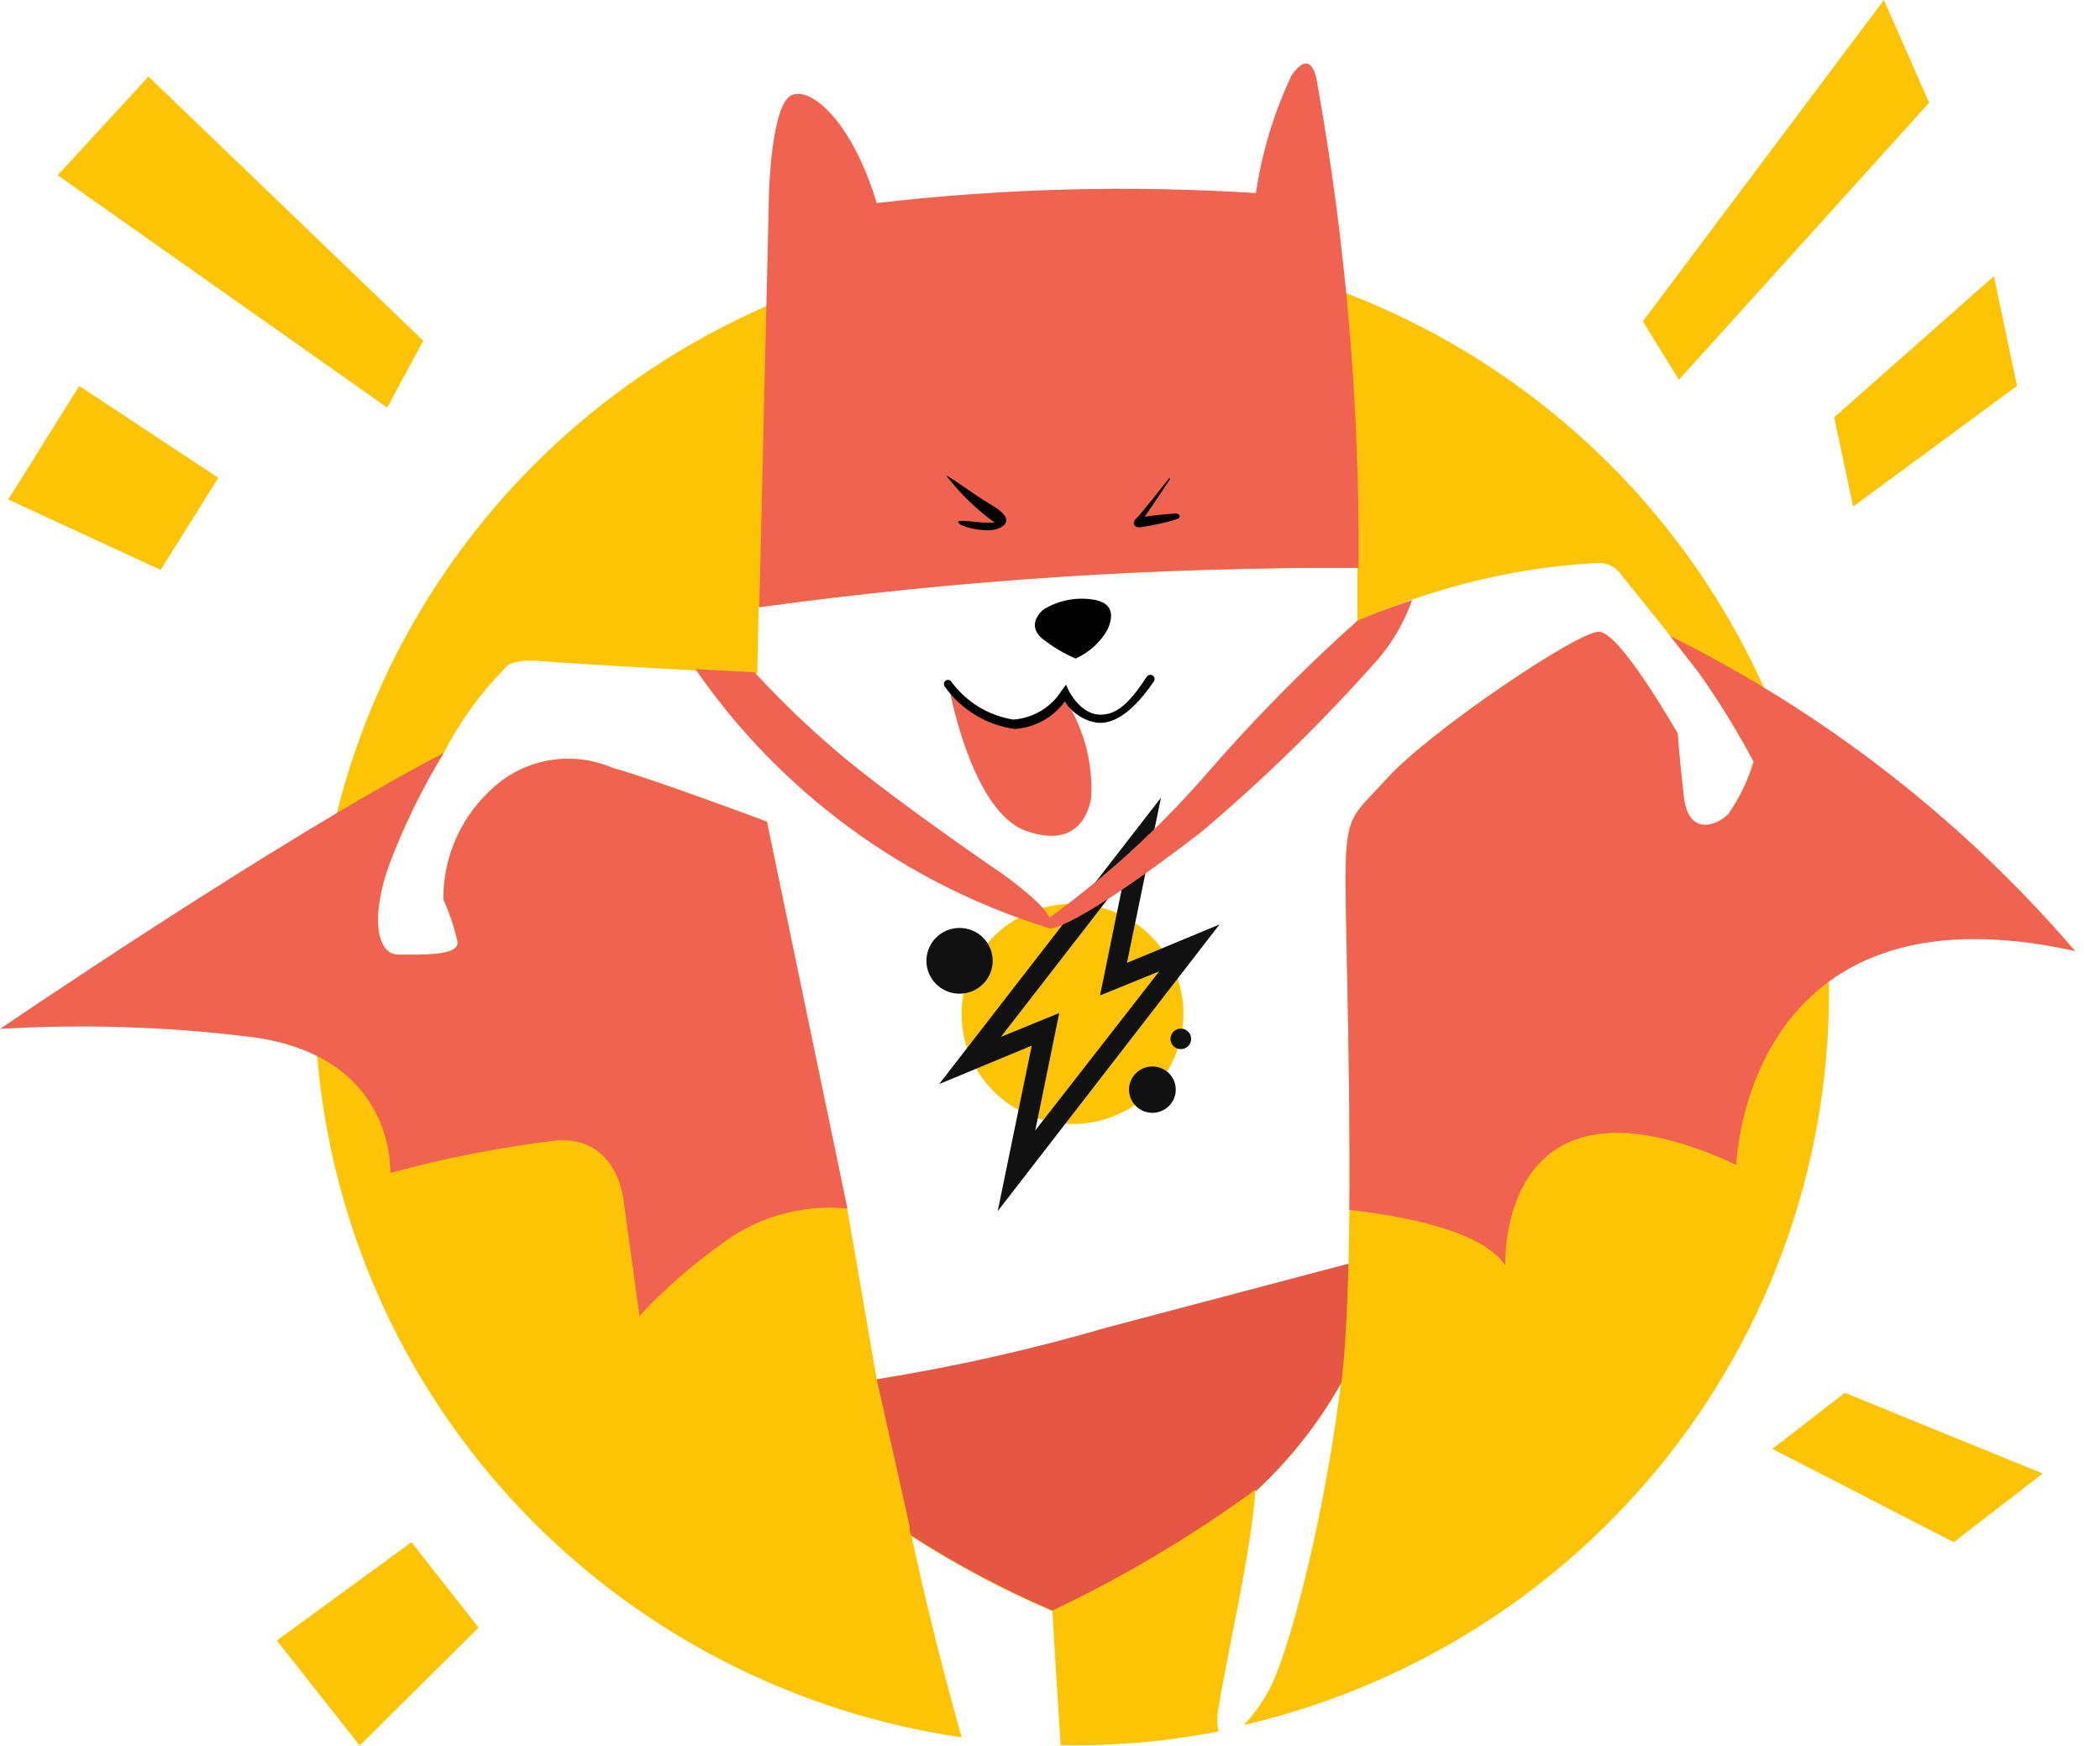
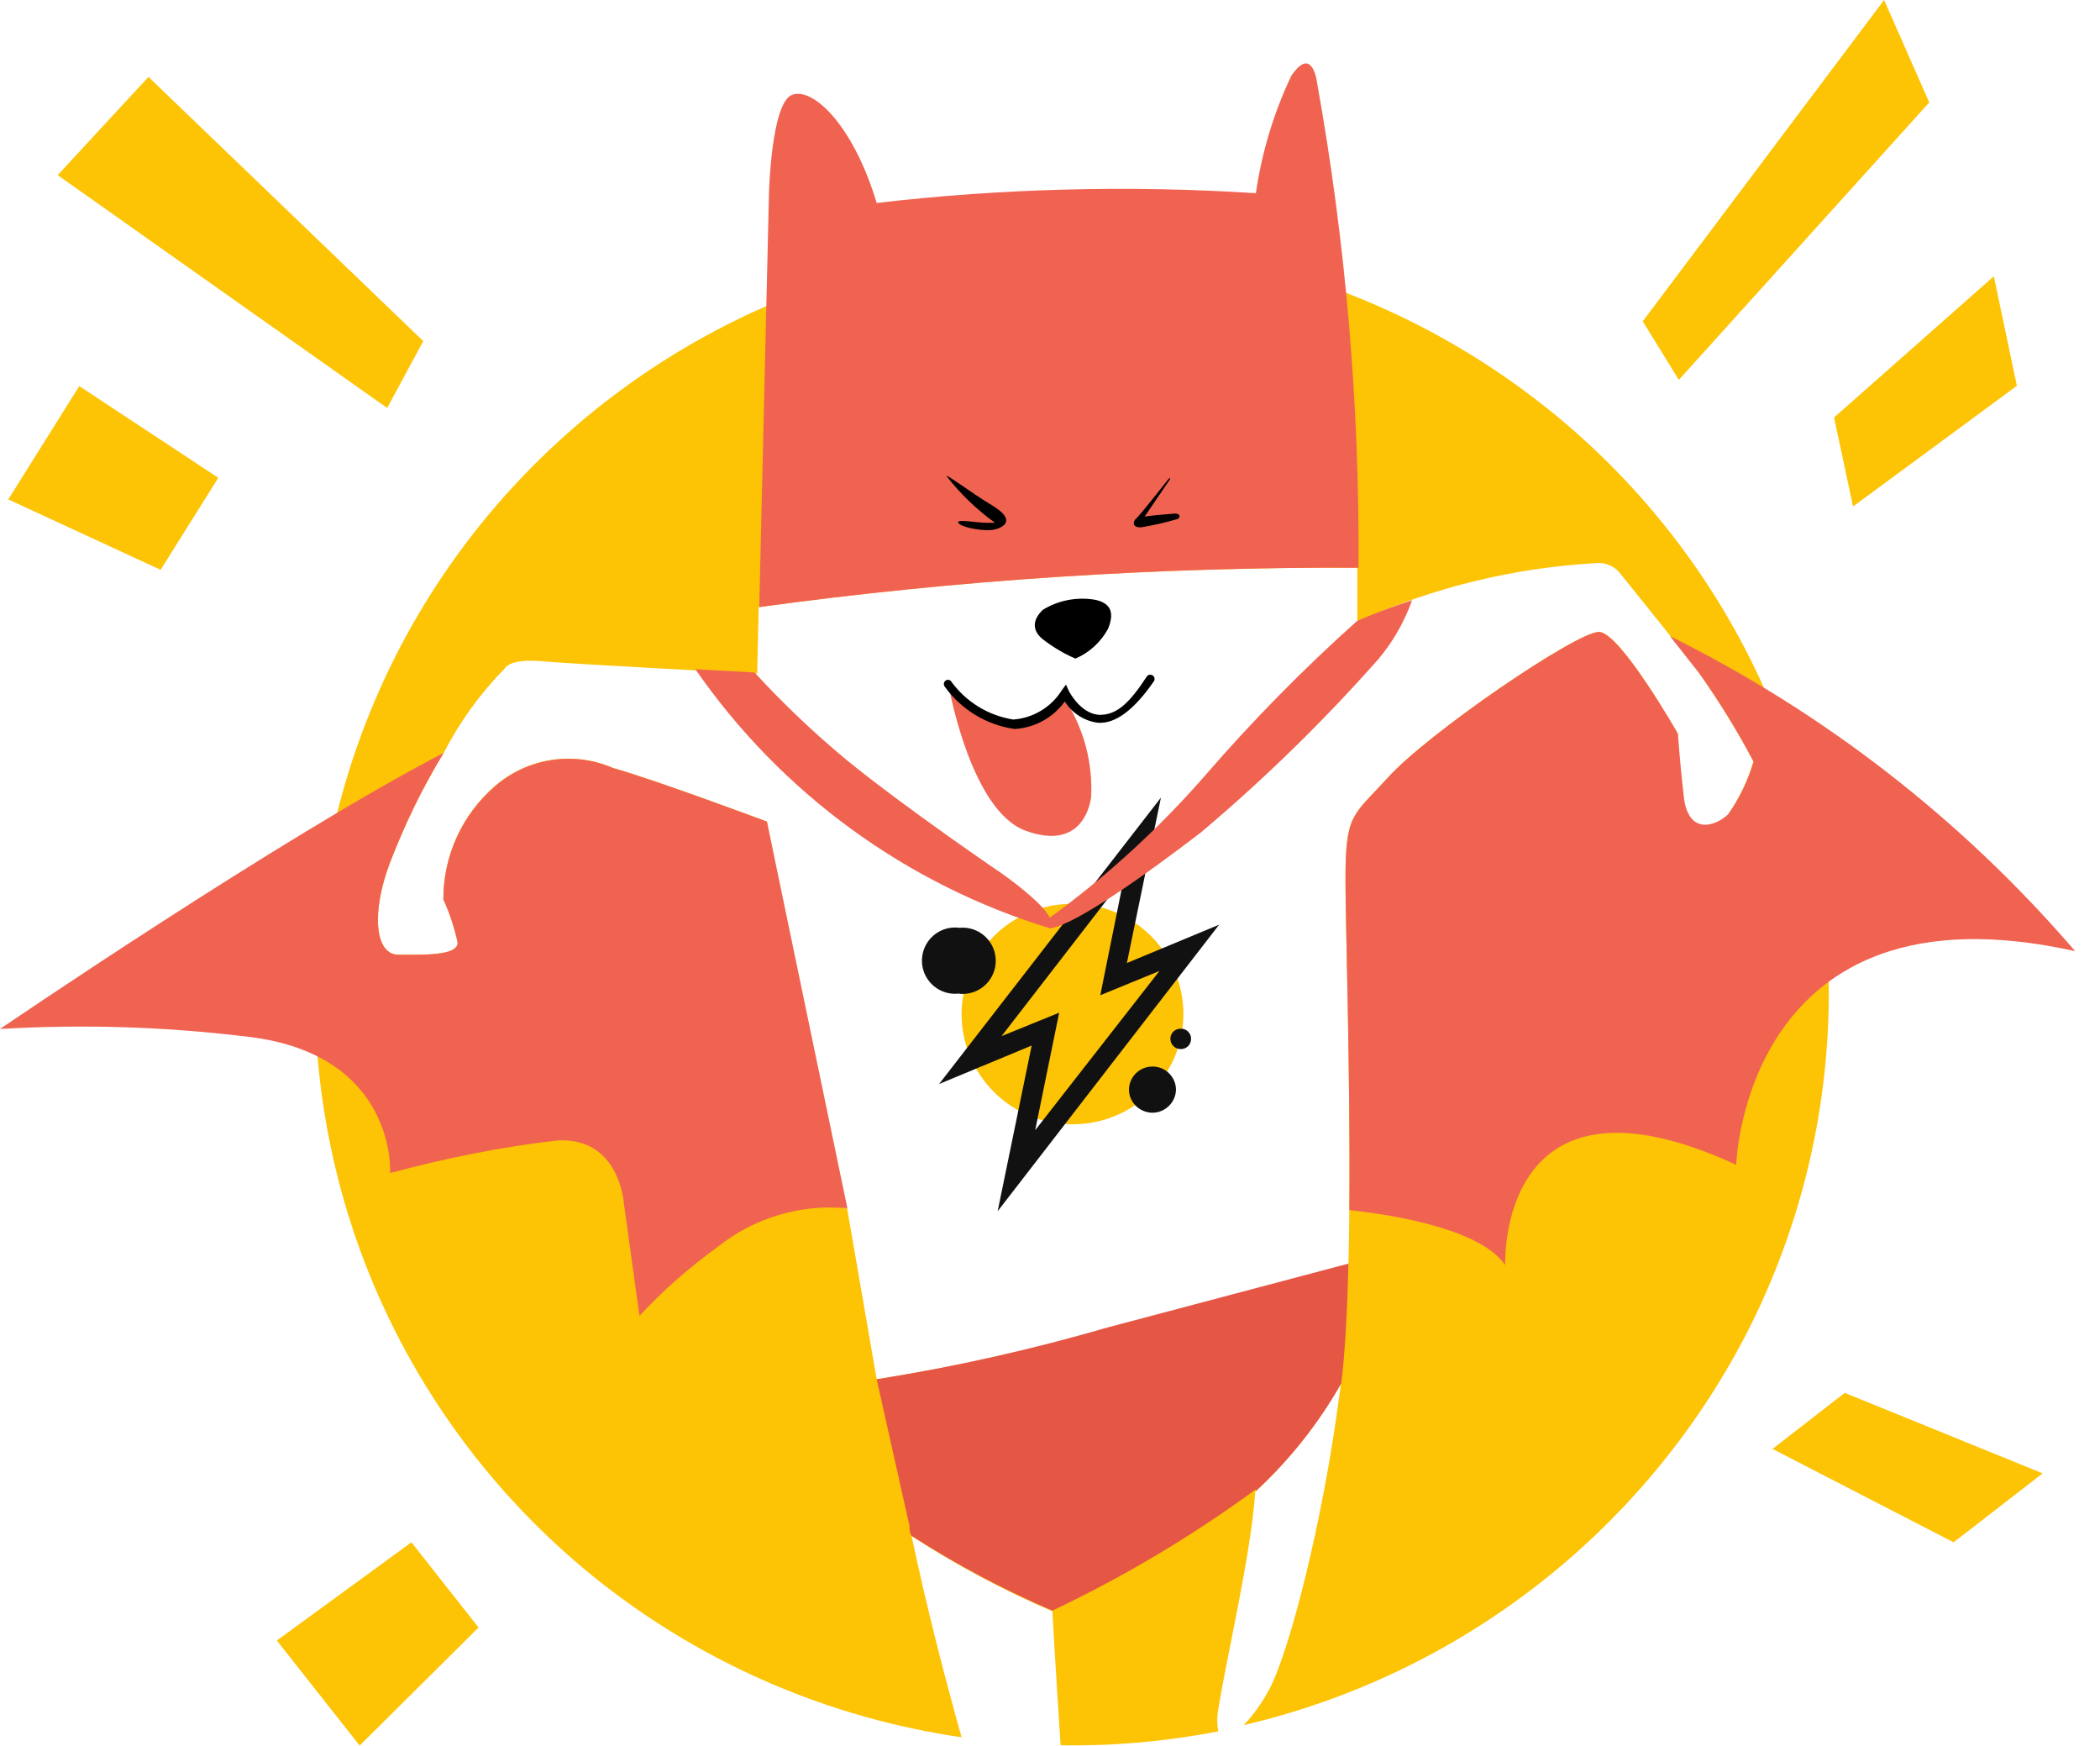
- <svg xmlns="http://www.w3.org/2000/svg" width="71" height="59" viewBox="0 0 71 59" fill="none">
-   <path d="M59.883 23.806C58.158 19.709 55.382 16.132 51.83 13.431C48.278 10.729 44.074 8.999 39.637 8.411C35.201 7.823 30.686 8.399 26.544 10.081C22.402 11.763 18.776 14.492 16.029 17.997C13.281 21.502 11.508 25.66 10.885 30.056C10.262 34.453 10.812 38.934 12.479 43.054C14.147 47.175 16.874 50.789 20.389 53.538C23.903 56.287 28.083 58.075 32.511 58.722C31.931 56.649 31.341 54.358 30.821 51.928C32.334 52.901 33.926 53.747 35.581 54.457C35.581 54.457 35.701 56.599 35.861 58.99C37.65 59.021 39.436 58.864 41.192 58.524C41.146 58.275 41.146 58.019 41.192 57.77C41.482 55.915 42.282 52.572 42.442 50.42C43.595 49.35 44.573 48.108 45.342 46.74L45.282 47.176C44.732 51.402 43.582 55.915 42.882 57.165C42.655 57.579 42.376 57.962 42.052 58.306C45.672 57.463 49.064 55.85 51.992 53.578C54.921 51.306 57.317 48.429 59.013 45.147C60.709 41.865 61.666 38.257 61.816 34.572C61.966 30.887 61.306 27.213 59.883 23.806ZM58.412 27.566C57.972 27.992 57.062 28.28 56.912 26.99C56.762 25.701 56.722 24.798 56.722 24.798C56.722 24.798 54.792 21.396 54.072 21.356C53.352 21.317 48.242 24.798 46.892 26.316C45.722 27.596 45.492 27.506 45.492 29.758C45.492 31.454 45.712 37.862 45.592 42.762L37.441 44.915C34.88 45.644 32.274 46.214 29.641 46.621L28.641 40.838H28.501L25.931 27.774C25.931 27.774 22.121 26.346 20.721 25.959C20.063 25.674 19.337 25.581 18.628 25.692C17.92 25.802 17.258 26.112 16.72 26.584C16.172 27.06 15.734 27.647 15.436 28.306C15.137 28.965 14.985 29.68 14.99 30.403C15.202 30.864 15.363 31.346 15.47 31.841C15.52 32.317 14.27 32.267 13.47 32.267C12.67 32.267 12.55 30.839 13.18 29.163C13.672 27.874 14.281 26.632 15 25.453C15.541 24.4 16.239 23.433 17.07 22.586C17.07 22.586 17.21 22.249 18.32 22.348C19.43 22.447 25.601 22.775 25.601 22.775L25.651 20.523C32.358 19.605 39.122 19.16 45.892 19.194C45.892 19.799 45.892 20.404 45.892 21.009C48.456 19.848 51.218 19.175 54.032 19.025C54.183 19.021 54.332 19.055 54.466 19.122C54.601 19.19 54.716 19.289 54.802 19.412C55.142 19.839 57.212 22.388 57.452 22.755C58.125 23.708 58.736 24.702 59.282 25.731C59.095 26.382 58.801 26.999 58.412 27.556V27.566Z" fill="#FDC305" />
-   <path d="M56.463 21.495C56.933 22.09 57.343 22.616 57.463 22.775C58.135 23.728 58.746 24.721 59.293 25.75C59.103 26.381 58.812 26.977 58.433 27.516C57.993 27.943 57.083 28.23 56.933 26.941C56.783 25.651 56.723 24.798 56.723 24.798C56.723 24.798 54.793 21.396 54.073 21.356C53.353 21.317 48.242 24.798 46.892 26.316C45.722 27.596 45.492 27.506 45.492 29.758C45.492 31.246 45.662 36.354 45.622 40.897C47.432 41.096 50.093 41.592 50.893 42.762C50.893 42.762 50.603 35.64 58.703 39.37C58.703 39.37 58.983 29.659 70.163 32.148C66.363 27.722 61.703 24.099 56.463 21.495Z" fill="#F06351" />
-   <path d="M45.932 19.194C45.973 13.697 45.504 8.209 44.532 2.797C44.532 2.797 44.382 1.508 43.662 2.559C43.068 3.816 42.664 5.153 42.462 6.527C38.187 6.255 33.896 6.368 29.642 6.864C28.821 4.136 27.421 2.896 26.751 3.224C26.081 3.551 26.001 6.477 26.001 6.477L25.671 20.523C32.385 19.604 39.155 19.159 45.932 19.194Z" fill="#F06351" />
-   <path d="M45.352 46.74C45.481 45.678 45.551 44.27 45.592 42.712L37.441 44.865C34.881 45.611 32.276 46.197 29.642 46.621L30.752 51.58C30.752 51.69 30.752 51.799 30.822 51.908C32.334 52.881 33.926 53.727 35.581 54.437C38 53.29 40.304 51.919 42.462 50.34V50.4C43.61 49.335 44.584 48.1 45.352 46.74Z" fill="#E55645" />
-   <path d="M32.002 16.089C31.952 15.99 33.002 16.764 33.412 17.002C33.822 17.24 34.022 17.418 34.022 17.587C34.022 17.756 33.762 17.924 33.402 17.924C33.042 17.924 32.482 17.805 32.402 17.666C32.322 17.527 33.002 17.666 33.342 17.666H33.632C33.016 17.22 32.467 16.689 32.002 16.089Z" fill="black" />
-   <path d="M39.502 16.198C39.502 16.198 38.502 17.468 38.412 17.527C38.322 17.587 38.242 17.865 38.602 17.815C39.015 17.754 39.423 17.661 39.822 17.537C39.932 17.478 39.892 17.339 39.702 17.359C39.512 17.379 39.022 17.408 38.702 17.468L39.552 16.208C39.552 16.208 39.582 16.089 39.502 16.198Z" fill="black" />
-   <path d="M36.362 22.259C36.825 22.056 37.208 21.708 37.452 21.267C37.732 20.612 37.452 20.364 37.012 20.275C36.406 20.166 35.782 20.286 35.262 20.612C34.872 20.979 34.922 21.336 35.262 21.604C35.599 21.867 35.969 22.087 36.362 22.259Z" fill="black" />
-   <path d="M36.002 23.509C35.887 23.734 35.731 23.936 35.542 24.104C35.257 24.331 34.907 24.463 34.542 24.481C33.991 24.534 33.441 24.378 33.002 24.044C32.8 23.927 32.621 23.776 32.472 23.598C32.371 23.49 32.249 23.405 32.112 23.35C32.112 23.35 32.862 27.427 34.682 28.081C36.502 28.736 36.842 27.328 36.892 26.951C36.953 25.822 36.667 24.701 36.072 23.737C36.072 23.439 36.052 23.638 36.002 23.509Z" fill="#F06351" />
-   <path d="M34.301 24.64C33.834 24.573 33.384 24.413 32.98 24.169C32.576 23.925 32.226 23.603 31.951 23.221C31.927 23.194 31.913 23.159 31.913 23.122C31.913 23.085 31.927 23.05 31.951 23.023C31.965 23.009 31.98 22.999 31.997 22.992C32.014 22.985 32.033 22.981 32.051 22.981C32.07 22.981 32.089 22.985 32.106 22.992C32.123 22.999 32.139 23.009 32.151 23.023C32.399 23.367 32.713 23.659 33.075 23.882C33.437 24.105 33.841 24.255 34.261 24.322C34.594 24.297 34.917 24.195 35.202 24.022C35.487 23.85 35.727 23.613 35.901 23.33L36.041 23.142L36.142 23.36C36.142 23.36 36.522 24.114 37.142 24.154C37.761 24.193 38.202 23.737 38.772 22.874C38.793 22.842 38.826 22.82 38.863 22.813C38.901 22.805 38.94 22.813 38.971 22.834C39.003 22.855 39.025 22.888 39.033 22.925C39.04 22.962 39.033 23.001 39.011 23.033C38.345 24.005 37.715 24.471 37.121 24.431C36.892 24.401 36.673 24.32 36.479 24.195C36.285 24.07 36.122 23.903 36.002 23.707C35.806 23.978 35.552 24.203 35.258 24.364C34.964 24.525 34.637 24.619 34.301 24.64Z" fill="black" />
-   <path d="M36.262 37.991C38.333 37.991 40.012 36.325 40.012 34.271C40.012 32.217 38.333 30.551 36.262 30.551C34.191 30.551 32.512 32.217 32.512 34.271C32.512 36.325 34.191 37.991 36.262 37.991Z" fill="#FDC305" />
-   <path d="M41.232 31.246L38.102 32.545L39.252 26.961L31.752 36.642L34.882 35.343L33.732 40.937L41.232 31.246ZM33.842 35.045L38.002 29.679L37.192 33.646L39.192 32.833L35.002 38.209L35.812 34.241L33.842 35.045Z" fill="#111111" />
-   <path d="M32.441 33.587C33.06 33.587 33.562 33.089 33.562 32.476C33.562 31.862 33.06 31.365 32.441 31.365C31.823 31.365 31.322 31.862 31.322 32.476C31.322 33.089 31.823 33.587 32.441 33.587Z" fill="#111111" />
-   <path d="M38.962 37.614C39.398 37.614 39.752 37.263 39.752 36.83C39.752 36.398 39.398 36.047 38.962 36.047C38.526 36.047 38.172 36.398 38.172 36.83C38.172 37.263 38.526 37.614 38.962 37.614Z" fill="#111111" />
-   <path d="M39.922 35.462C40.115 35.462 40.272 35.306 40.272 35.114C40.272 34.923 40.115 34.767 39.922 34.767C39.729 34.767 39.572 34.923 39.572 35.114C39.572 35.306 39.729 35.462 39.922 35.462Z" fill="#111111" />
-   <path d="M45.882 20.989C44.077 22.603 42.377 24.329 40.792 26.157C39.213 27.972 37.432 29.602 35.482 31.018C35.262 30.492 33.852 29.51 33.852 29.51C33.852 29.51 30.712 27.377 28.651 25.701C27.538 24.781 26.489 23.787 25.511 22.725L23.511 22.616C26.398 26.799 30.628 29.89 35.512 31.385C36.372 31.246 38.792 29.53 40.602 28.131C42.743 26.325 44.749 24.365 46.602 22.269C47.1 21.682 47.487 21.009 47.742 20.285C46.602 20.662 45.882 20.989 45.882 20.989Z" fill="#F06351" />
-   <path d="M65.223 3.472L56.763 12.836L55.543 10.862L63.693 0L65.223 3.472Z" fill="#FDC305" />
-   <path d="M62.653 17.121L68.193 13.044L67.413 9.334L62.013 14.105L62.653 17.121Z" fill="#FDC305" />
-   <path d="M59.923 48.972L66.053 52.126L69.063 49.805L62.373 47.077L59.923 48.972Z" fill="#FDC305" />
-   <path d="M1.95 5.922L5.02 2.589L14.31 11.516L13.09 13.778L1.95 5.922Z" fill="#FDC305" />
-   <path d="M7.38 16.149L2.68 13.044L0.28 16.883L5.43 19.263L7.38 16.149Z" fill="#FDC305" />
-   <path d="M13.91 52.126L9.36 55.449L12.16 59L16.18 55.012L13.91 52.126Z" fill="#FDC305" />
-   <path d="M25.931 27.774C25.931 27.774 22.121 26.346 20.721 25.959C20.064 25.674 19.338 25.581 18.629 25.692C17.92 25.802 17.258 26.112 16.721 26.584C16.173 27.06 15.735 27.647 15.436 28.306C15.137 28.965 14.986 29.68 14.991 30.403C15.202 30.864 15.363 31.346 15.471 31.841C15.521 32.317 14.271 32.267 13.471 32.267C12.671 32.267 12.551 30.839 13.181 29.163C13.672 27.874 14.281 26.632 15.001 25.453C9.55 28.27 0 34.777 0 34.777C2.732 34.614 5.473 34.693 8.19 35.015C13.441 35.541 13.191 39.647 13.191 39.647C15.037 39.142 16.919 38.775 18.821 38.546C20.941 38.407 21.091 40.649 21.091 40.649L21.621 44.478C22.426 43.614 23.313 42.831 24.271 42.137C25.506 41.157 27.078 40.694 28.651 40.848L25.931 27.774Z" fill="#F06351" />
+ <svg xmlns="http://www.w3.org/2000/svg" width="71" height="59" fill="none">
+   <path fill="#FDC305" d="M59.88 23.8a25.43 25.43 0 0 0-8.05-10.37 25.72 25.72 0 0 0-25.29-3.35A25.59 25.59 0 0 0 16.03 18a25.3 25.3 0 0 0-3.55 25.05 25.42 25.42 0 0 0 7.9 10.49 25.72 25.72 0 0 0 12.13 5.18c-.58-2.07-1.17-4.36-1.69-6.8 1.51.98 3.1 1.83 4.76 2.54 0 0 .12 2.14.28 4.53 1.79.03 3.58-.13 5.33-.47a2.1 2.1 0 0 1 0-.75c.3-1.85 1.1-5.2 1.25-7.35a15.11 15.11 0 0 0 2.9-3.68l-.06.44c-.55 4.22-1.7 8.74-2.4 9.98-.23.42-.5.8-.83 1.15a25.73 25.73 0 0 0 16.96-13.16 25.27 25.27 0 0 0 .87-21.34Zm-1.47 3.77c-.44.42-1.35.71-1.5-.58-.15-1.29-.19-2.2-.19-2.2s-1.93-3.4-2.65-3.43c-.72-.04-5.83 3.44-7.18 4.96-1.17 1.28-1.4 1.19-1.4 3.44 0 1.7.22 8.1.1 13l-8.15 2.15c-2.56.73-5.17 1.3-7.8 1.71l-1-5.78h-.14l-2.57-13.07s-3.8-1.42-5.2-1.81a3.79 3.79 0 0 0-4.01.62 5.03 5.03 0 0 0-1.73 3.82c.21.46.37.95.48 1.44.05.48-1.2.43-2 .43s-.92-1.43-.29-3.1c.5-1.3 1.1-2.54 1.82-3.72a11.78 11.78 0 0 1 2.07-2.86s.14-.34 1.25-.24c1.11.1 7.28.42 7.28.42l.05-2.25c6.7-.92 13.47-1.36 20.24-1.33v1.82a22.67 22.67 0 0 1 8.14-1.98.92.92 0 0 1 .77.38c.34.43 2.41 2.98 2.65 3.34.67.96 1.29 1.95 1.83 2.98a6.17 6.17 0 0 1-.87 1.83Z" />
+   <path fill="#F06351" d="m56.46 21.5 1 1.27c.68.96 1.29 1.95 1.83 2.98a6.17 6.17 0 0 1-.86 1.77c-.44.42-1.35.71-1.5-.58a52.31 52.31 0 0 1-.2-2.14s-1.94-3.4-2.66-3.44c-.72-.04-5.83 3.44-7.18 4.96-1.17 1.28-1.4 1.19-1.4 3.44 0 1.49.17 6.6.13 11.14 1.81.2 4.47.7 5.27 1.86 0 0-.29-7.12 7.81-3.39 0 0 .28-9.71 11.46-7.22a43.67 43.67 0 0 0-13.7-10.65Zm-10.53-2.3c.04-5.5-.43-11-1.4-16.4 0 0-.15-1.3-.87-.24-.6 1.26-1 2.6-1.2 3.97a71.46 71.46 0 0 0-12.82.33c-.82-2.72-2.22-3.96-2.89-3.64-.67.33-.75 3.26-.75 3.26l-.33 14.04c6.71-.92 13.49-1.36 20.26-1.33Z" />
+   <path fill="#E55645" d="M45.35 46.74c.13-1.06.2-2.47.24-4.03l-8.15 2.16a64.43 64.43 0 0 1-7.8 1.75l1.11 4.96c0 .11 0 .22.07.33a32.4 32.4 0 0 0 4.76 2.53 42.48 42.48 0 0 0 6.88-4.1v.06a15.12 15.12 0 0 0 2.9-3.66Z" />
+   <path fill="#000" d="M32 16.09c-.05-.1 1 .67 1.41.91.41.24.61.42.61.59 0 .17-.26.33-.62.33s-.92-.11-1-.25c-.08-.14.6 0 .94 0h.3A8.05 8.05 0 0 1 32 16.09Zm7.5.11s-1 1.27-1.09 1.33c-.09.06-.17.33.2.29.4-.07.81-.16 1.21-.28.11-.06.07-.2-.12-.18-.19.02-.68.05-1 .1l.85-1.25s.03-.12-.05-.01Zm-3.14 6.06c.47-.2.85-.55 1.1-1 .27-.65 0-.9-.45-.99-.6-.1-1.23.02-1.75.34-.39.37-.34.73 0 1 .34.26.7.48 1.1.65Z" />
+   <path fill="#F06351" d="M36 23.5c-.11.23-.27.44-.46.6-.28.23-.63.36-1 .38a2.2 2.2 0 0 1-1.54-.44 2 2 0 0 1-.53-.44 1 1 0 0 0-.36-.25s.75 4.08 2.57 4.73c1.82.66 2.16-.75 2.21-1.13a5.55 5.55 0 0 0-.82-3.21c0-.3-.02-.1-.07-.23Z" />
+   <path fill="#000" d="M34.3 24.64a3.52 3.52 0 0 1-2.35-1.42.15.15 0 0 1 0-.2.14.14 0 0 1 .16-.03l.04.03a3.2 3.2 0 0 0 2.11 1.3 2.12 2.12 0 0 0 1.64-.99l.14-.19.1.22s.38.75 1 .8c.62.03 1.06-.42 1.63-1.29a.14.14 0 0 1 .2-.04.14.14 0 0 1 .04.2c-.67.97-1.3 1.44-1.89 1.4a1.56 1.56 0 0 1-1.12-.72 2.25 2.25 0 0 1-1.7.93Z" />
+   <path fill="#FDC305" d="M36.26 38a3.73 3.73 0 0 0 3.75-3.73 3.73 3.73 0 0 0-3.75-3.72 3.73 3.73 0 0 0-3.75 3.72A3.73 3.73 0 0 0 36.26 38Z" />
+   <path fill="#111" d="m41.23 31.25-3.13 1.3 1.15-5.59-7.5 9.68 3.13-1.3-1.15 5.6 7.5-9.7Zm-7.39 3.8L38 29.67l-.8 3.97 2-.82L35 38.2l.81-3.97-1.97.8Zm-1.4-1.46a1.12 1.12 0 1 0 0-2.23 1.12 1.12 0 1 0 0 2.22Zm6.52 4.02a.8.8 0 0 0 .8-.78.79.79 0 0 0-.8-.78.79.79 0 0 0-.79.78c0 .43.36.78.8.78Zm.96-2.15c.2 0 .35-.15.35-.35a.34.34 0 0 0-.35-.34c-.2 0-.35.15-.35.34 0 .2.16.35.35.35Z" />
+   <path fill="#F06351" d="M45.88 20.99a57.22 57.22 0 0 0-5.09 5.17 31.79 31.79 0 0 1-5.3 4.86c-.23-.53-1.64-1.51-1.64-1.51s-3.14-2.13-5.2-3.8a31.78 31.78 0 0 1-3.14-2.98l-2-.11a22.62 22.62 0 0 0 12 8.76c.86-.13 3.28-1.85 5.1-3.25a57.44 57.44 0 0 0 6-5.86 6.4 6.4 0 0 0 1.13-1.98c-1.14.37-1.86.7-1.86.7Z" />
+   <path fill="#FDC305" d="m65.22 3.47-8.46 9.37-1.22-1.98L63.7 0l1.53 3.47Zm-2.57 13.65 5.54-4.08-.78-3.7-5.4 4.77.64 3.01Zm-2.73 31.85 6.13 3.16 3.01-2.33-6.69-2.72-2.45 1.9ZM1.95 5.92 5.02 2.6l9.29 8.93-1.22 2.26L1.95 5.92Zm5.43 10.23-4.7-3.1-2.4 3.83 5.15 2.38 1.95-3.11Zm6.53 35.98-4.55 3.32 2.8 3.55 4.02-3.99-2.27-2.88Z" />
+   <path fill="#F06351" d="M25.93 27.77s-3.8-1.42-5.2-1.81a3.79 3.79 0 0 0-4 .62 5.03 5.03 0 0 0-1.74 3.82c.21.46.37.95.48 1.44.05.48-1.2.43-2 .43s-.92-1.43-.29-3.1c.5-1.3 1.1-2.54 1.82-3.72-5.45 2.82-15 9.33-15 9.33a46.2 46.2 0 0 1 8.19.24c5.25.52 5 4.63 5 4.63 1.85-.5 3.73-.88 5.63-1.1 2.12-.14 2.27 2.1 2.27 2.1l.53 3.83c.8-.87 1.7-1.65 2.65-2.34a6.1 6.1 0 0 1 4.38-1.3l-2.72-13.07Z" />
</svg>
